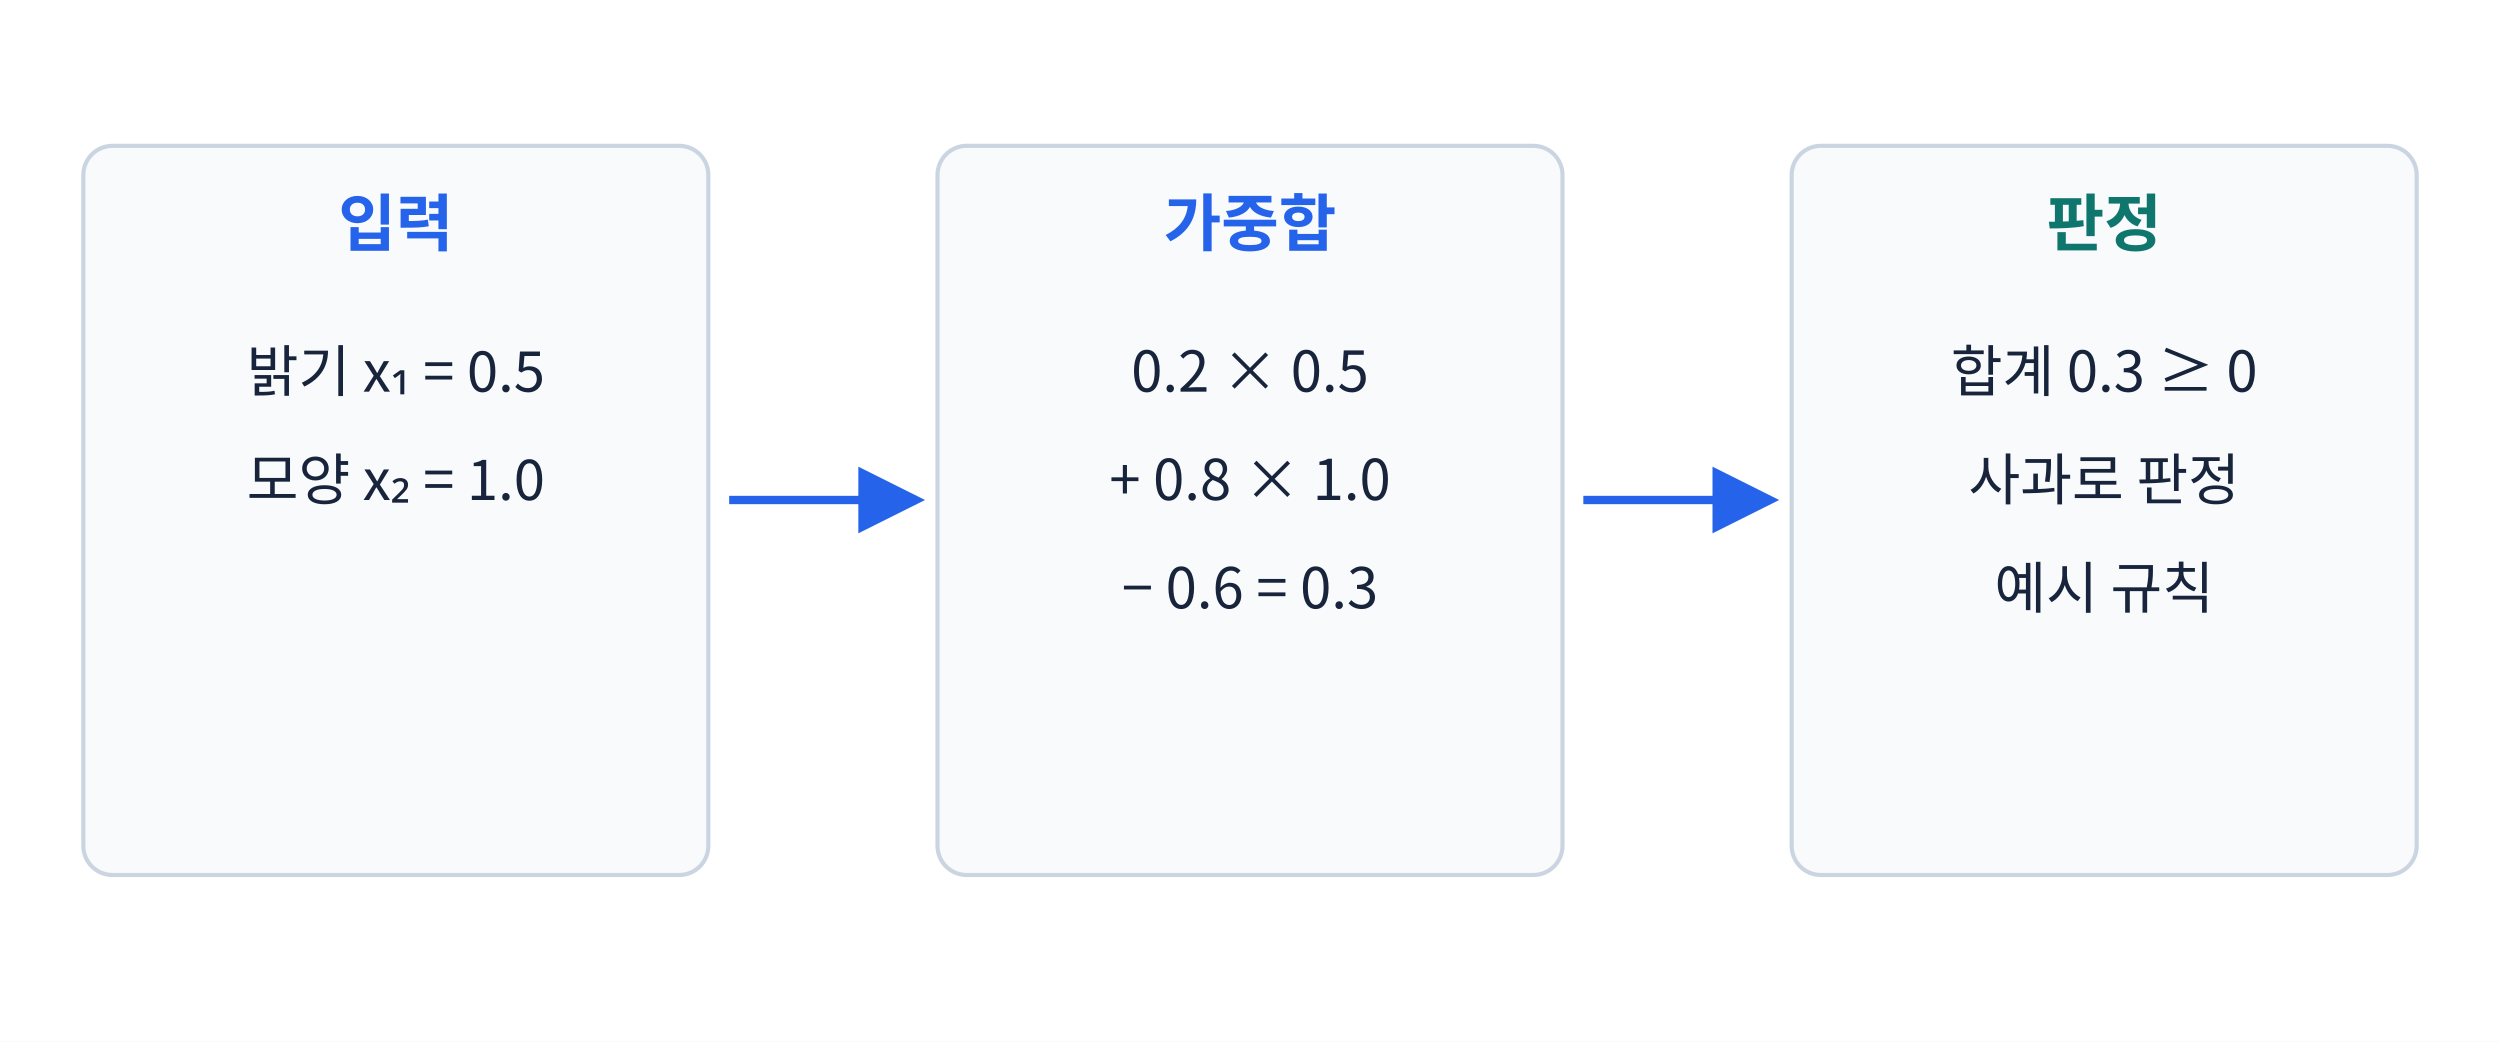
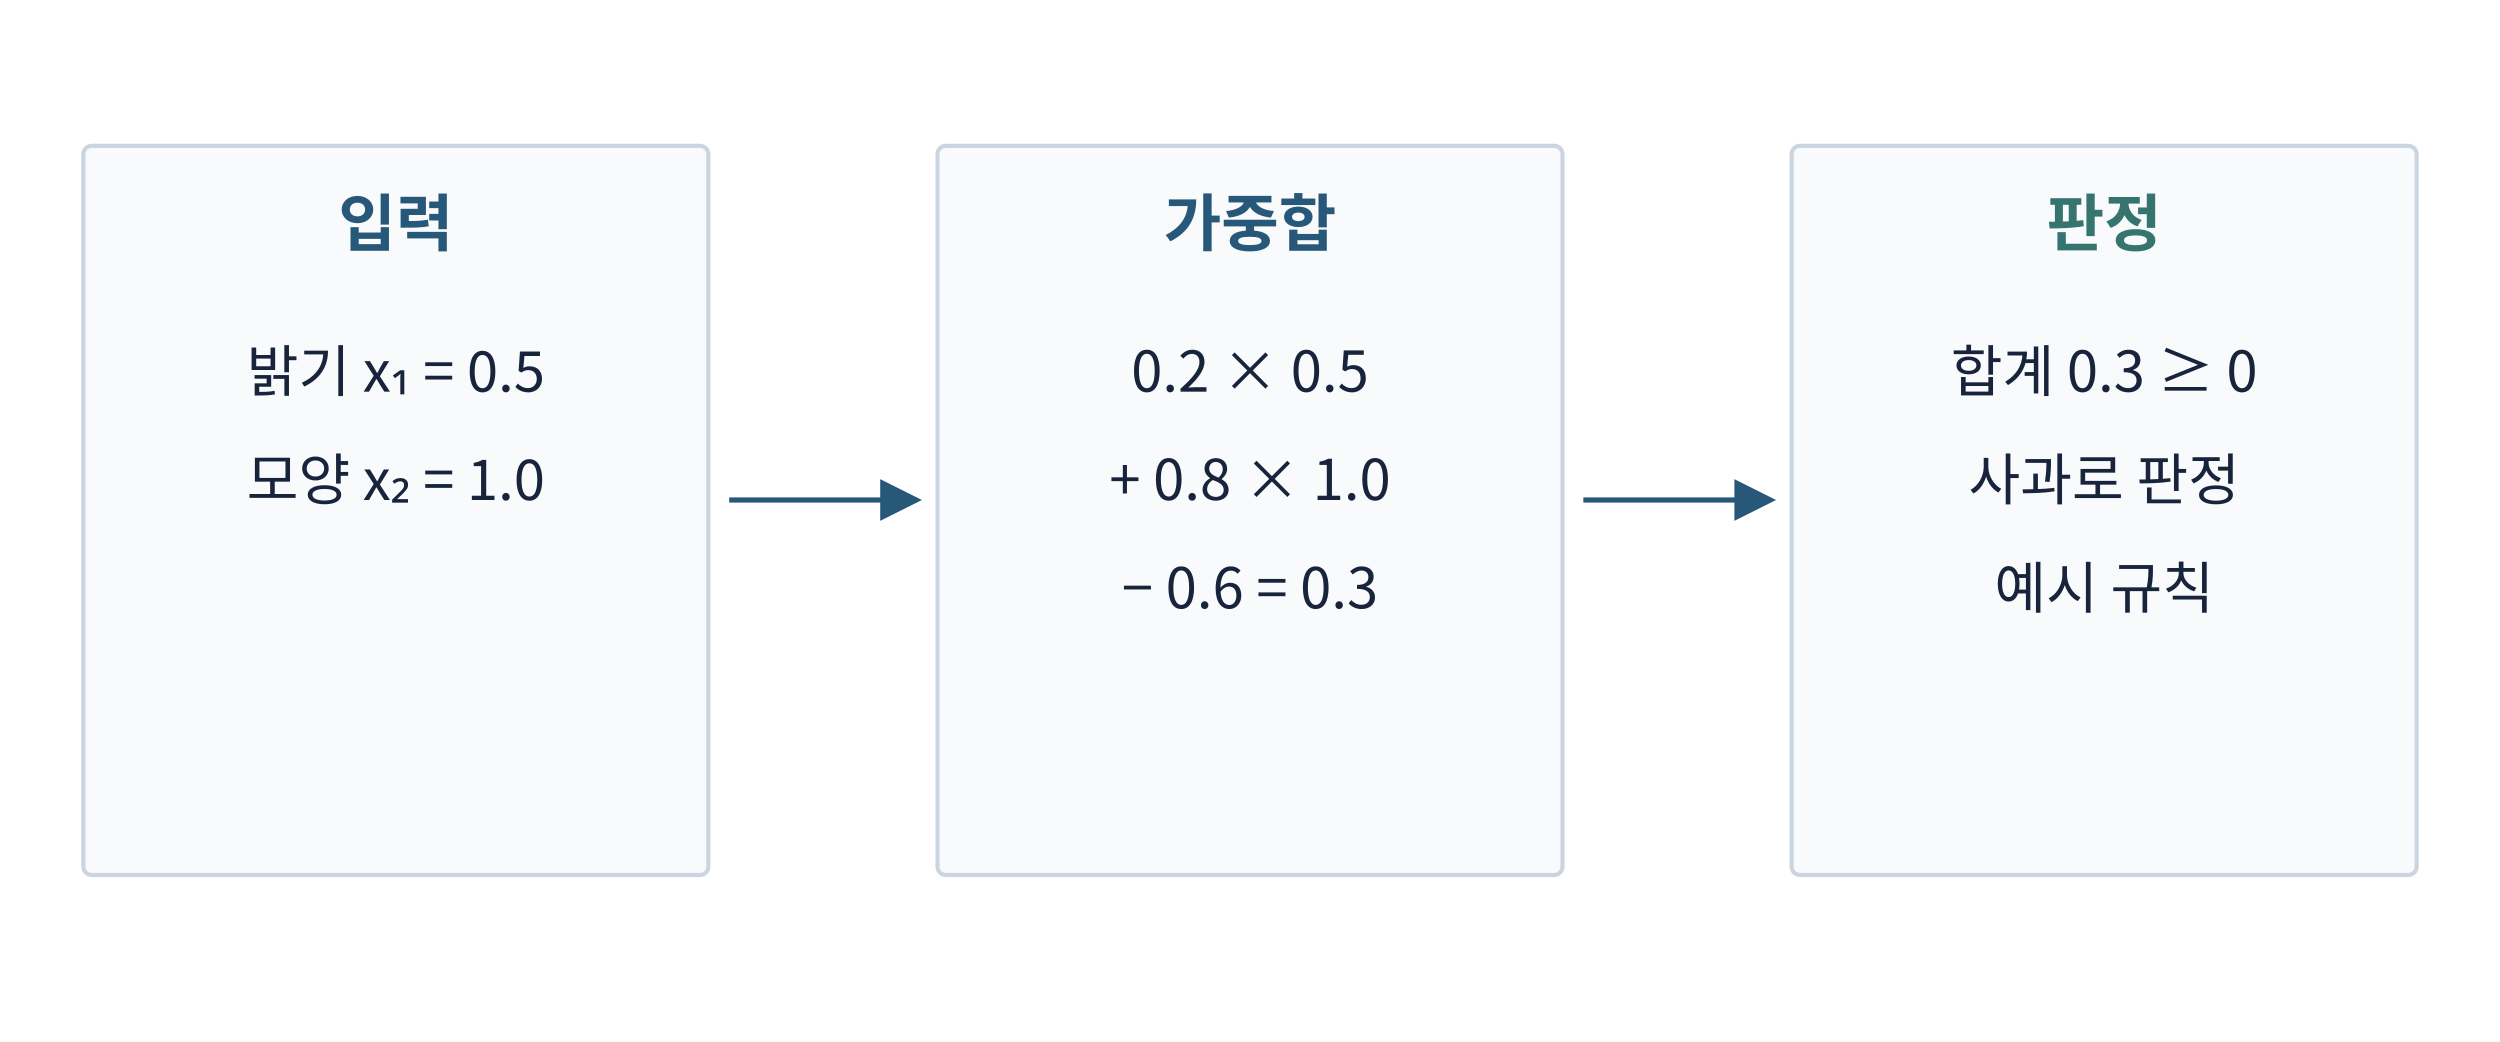
<svg xmlns="http://www.w3.org/2000/svg" viewBox="0 0 1200 500" font-family="'Noto Sans CJK KR', 'Malgun Gothic', sans-serif">
  <defs>
-     <marker id="arrow-2563eb" markerWidth="8" markerHeight="8" refX="7" refY="4" orient="auto">
-       <path d="M0 0 L8 4 L0 8Z" fill="#2563eb" />
+     <marker id="arrow-275879" markerWidth="8" markerHeight="8" refX="7" refY="4" orient="auto">
+       <path d="M0 0 L8 4 L0 8Z" fill="#275879" />
    </marker>
-     <marker id="arrow-0f766e" markerWidth="8" markerHeight="8" refX="7" refY="4" orient="auto">
-       <path d="M0 0 L8 4 L0 8Z" fill="#0f766e" />
+     <marker id="arrow-36756f" markerWidth="8" markerHeight="8" refX="7" refY="4" orient="auto">
+       <path d="M0 0 L8 4 L0 8Z" fill="#36756f" />
    </marker>
-     <marker id="arrow-ea580c" markerWidth="8" markerHeight="8" refX="7" refY="4" orient="auto">
-       <path d="M0 0 L8 4 L0 8Z" fill="#ea580c" />
+     <marker id="arrow-b2773d" markerWidth="8" markerHeight="8" refX="7" refY="4" orient="auto">
+       <path d="M0 0 L8 4 L0 8Z" fill="#b2773d" />
    </marker>
    <marker id="arrow-64748b" markerWidth="8" markerHeight="8" refX="7" refY="4" orient="auto">
      <path d="M0 0 L8 4 L0 8Z" fill="#64748b" />
    </marker>
  </defs>
  <rect width="1200" height="500" fill="white" />
-   <rect x="40" y="70" width="300" height="350" rx="14" fill="#f8fafc" stroke="#cbd5e1" stroke-width="2" />
-   <text x="190.0" y="118" font-size="30" fill="#2563eb" text-anchor="middle" font-weight="700">입력</text>
+   <rect x="40" y="70" width="300" height="350" rx="4" fill="#f8fafc" stroke="#cbd5e1" stroke-width="2" />
+   <text x="190.0" y="118" font-size="30" fill="#275879" text-anchor="middle" font-weight="700">입력</text>
  <text x="190.0" y="188" font-size="27" fill="#17243b" text-anchor="middle" font-weight="400">밝기 x₁ = 0.5</text>
  <text x="190.0" y="240" font-size="27" fill="#17243b" text-anchor="middle" font-weight="400">모양 x₂ = 1.0</text>
-   <rect x="450" y="70" width="300" height="350" rx="14" fill="#f8fafc" stroke="#cbd5e1" stroke-width="2" />
-   <text x="600.0" y="118" font-size="30" fill="#2563eb" text-anchor="middle" font-weight="700">가중합</text>
+   <rect x="450" y="70" width="300" height="350" rx="4" fill="#f8fafc" stroke="#cbd5e1" stroke-width="2" />
+   <text x="600.0" y="118" font-size="30" fill="#275879" text-anchor="middle" font-weight="700">가중합</text>
  <text x="600.0" y="188" font-size="27" fill="#17243b" text-anchor="middle" font-weight="400">0.2 × 0.5</text>
  <text x="600.0" y="240" font-size="27" fill="#17243b" text-anchor="middle" font-weight="400">+ 0.8 × 1.0</text>
  <text x="600.0" y="292" font-size="27" fill="#17243b" text-anchor="middle" font-weight="400">− 0.6 = 0.3</text>
-   <rect x="860" y="70" width="300" height="350" rx="14" fill="#f8fafc" stroke="#cbd5e1" stroke-width="2" />
-   <text x="1010.0" y="118" font-size="30" fill="#0f766e" text-anchor="middle" font-weight="700">판정</text>
+   <rect x="860" y="70" width="300" height="350" rx="4" fill="#f8fafc" stroke="#cbd5e1" stroke-width="2" />
+   <text x="1010.0" y="118" font-size="30" fill="#36756f" text-anchor="middle" font-weight="700">판정</text>
  <text x="1010.0" y="188" font-size="27" fill="#17243b" text-anchor="middle" font-weight="400">합계 0.3 ≥ 0</text>
  <text x="1010.0" y="240" font-size="27" fill="#17243b" text-anchor="middle" font-weight="400">사과로 판정</text>
  <text x="1010.0" y="292" font-size="27" fill="#17243b" text-anchor="middle" font-weight="400">예시 규칙</text>
-   <path d="M350 240 L440 240" stroke="#2563eb" stroke-width="4" fill="none" marker-end="url(#arrow-2563eb)" />
-   <path d="M760 240 L850 240" stroke="#2563eb" stroke-width="4" fill="none" marker-end="url(#arrow-2563eb)" />
+   <path d="M350 240 L440 240" stroke="#275879" stroke-width="2.5" fill="none" marker-end="url(#arrow-275879)" />
+   <path d="M760 240 L850 240" stroke="#275879" stroke-width="2.5" fill="none" marker-end="url(#arrow-275879)" />
</svg>
